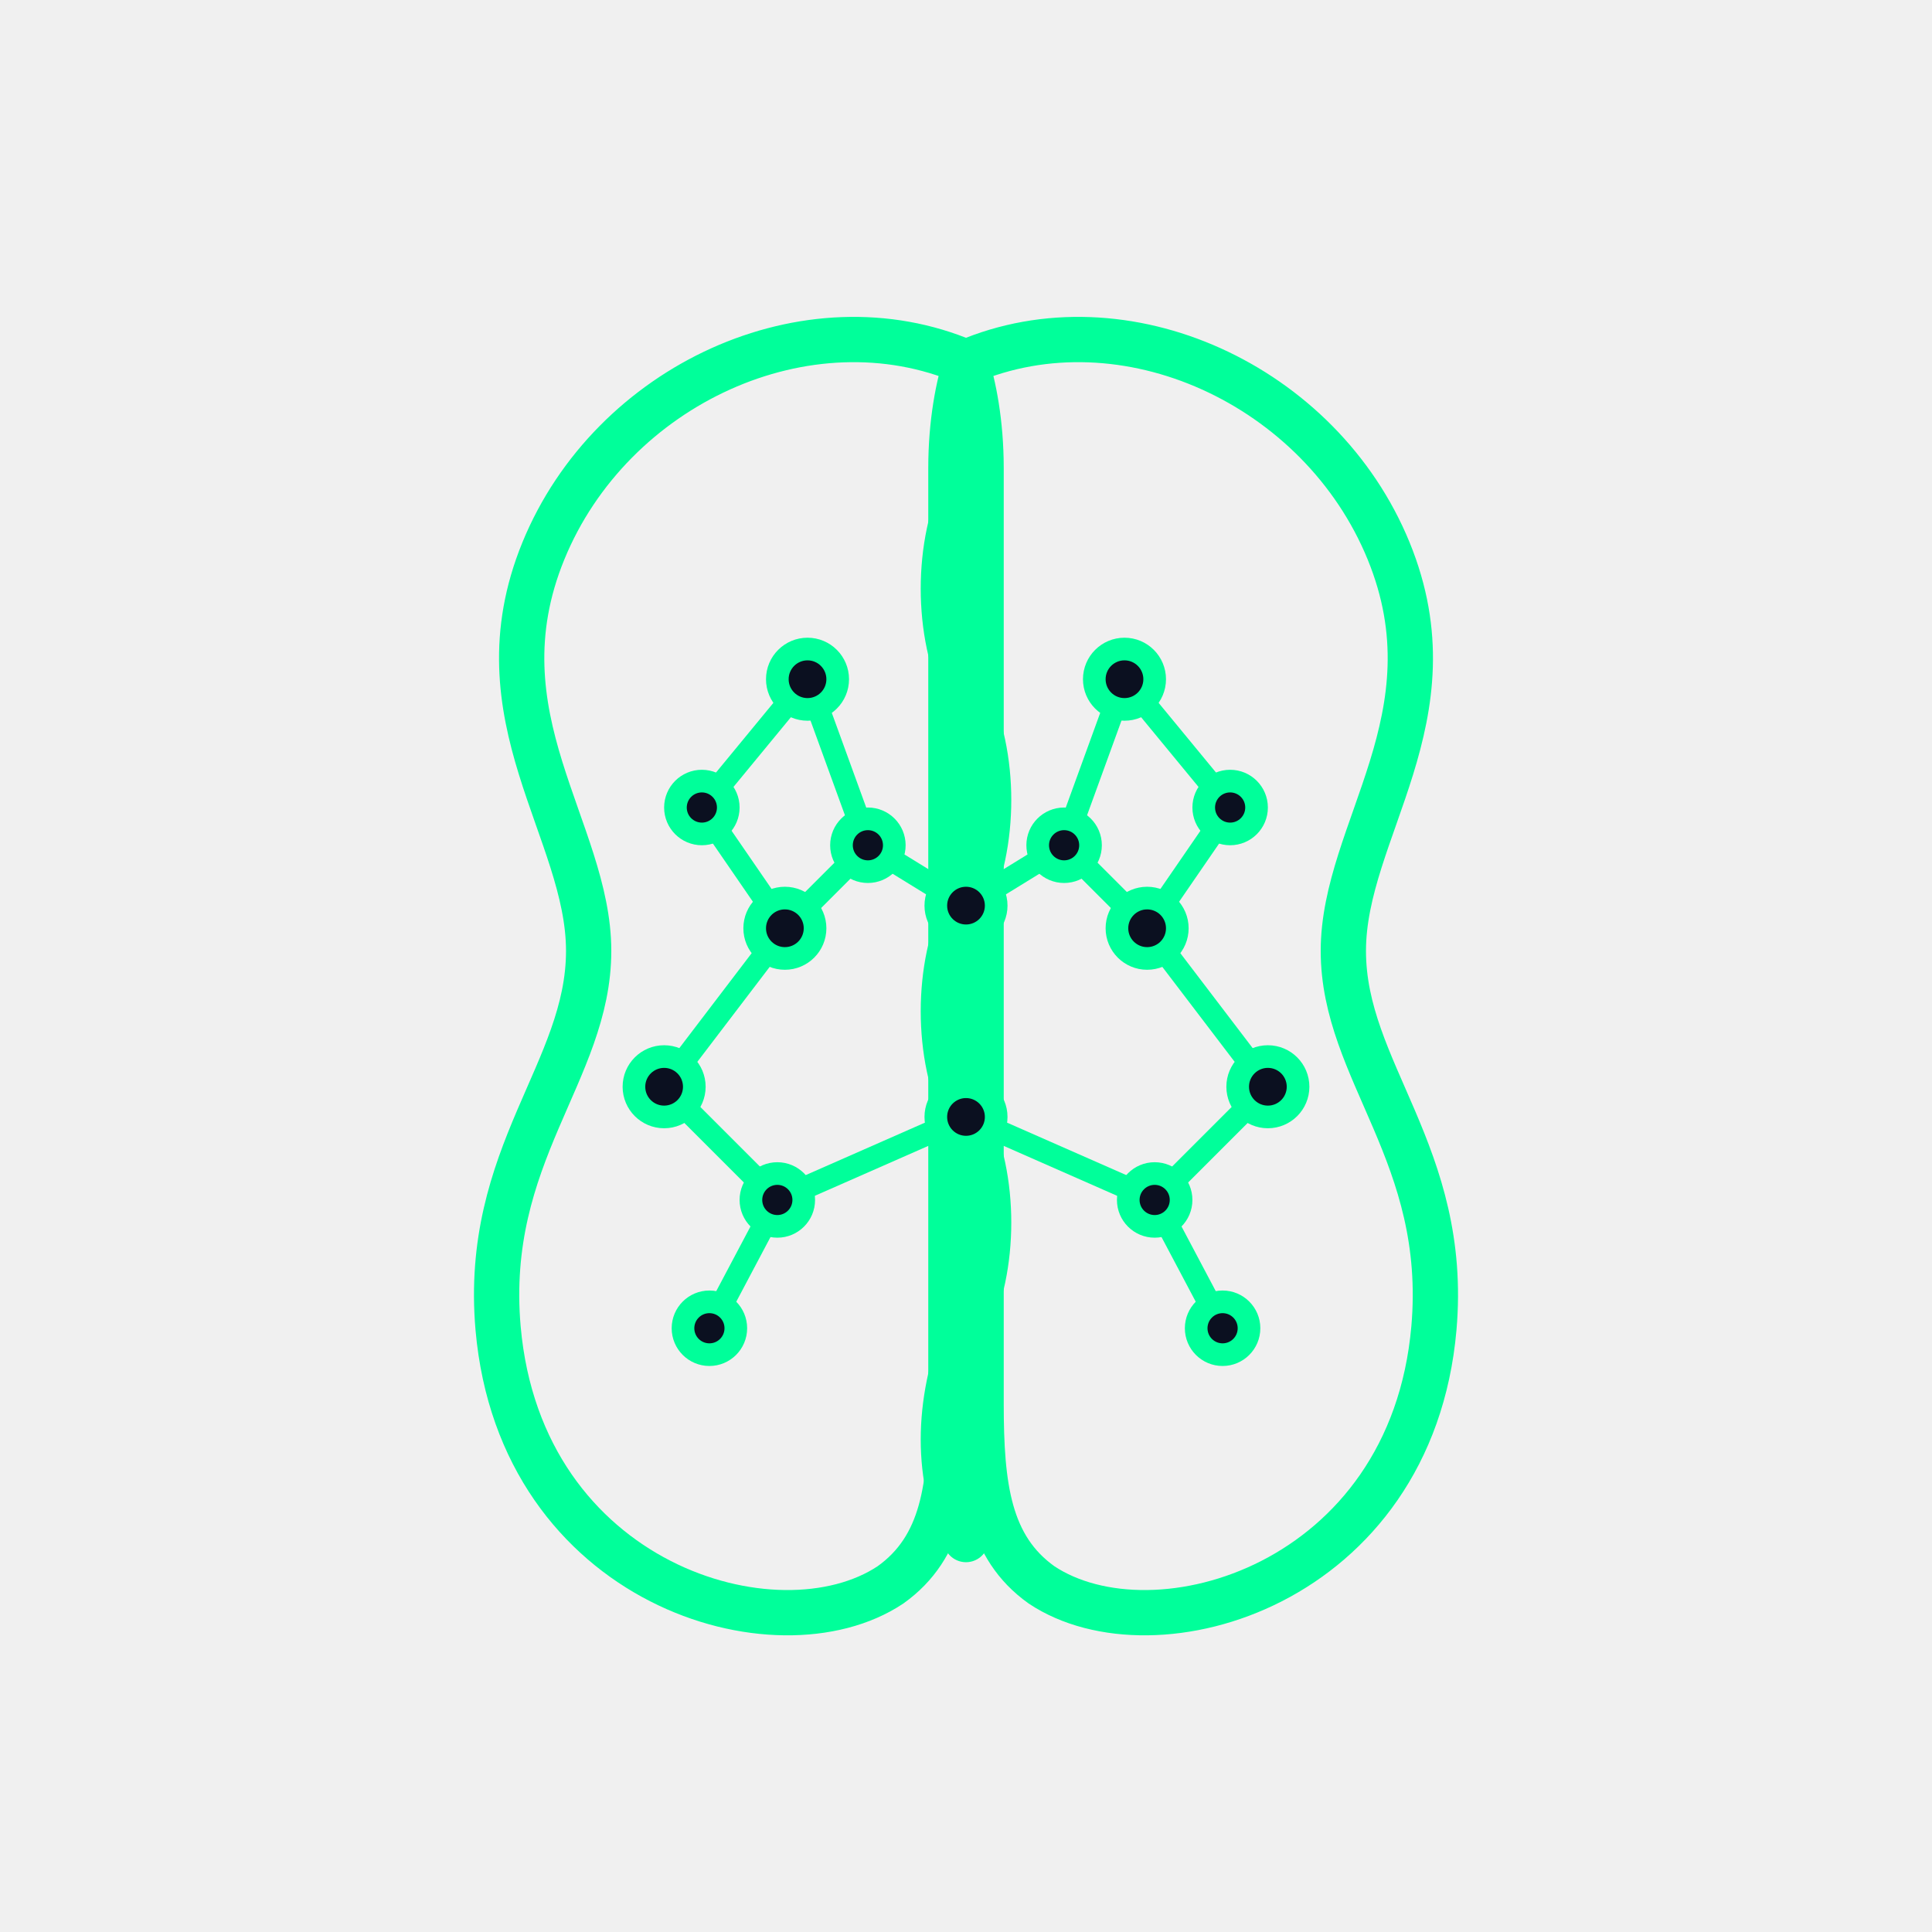
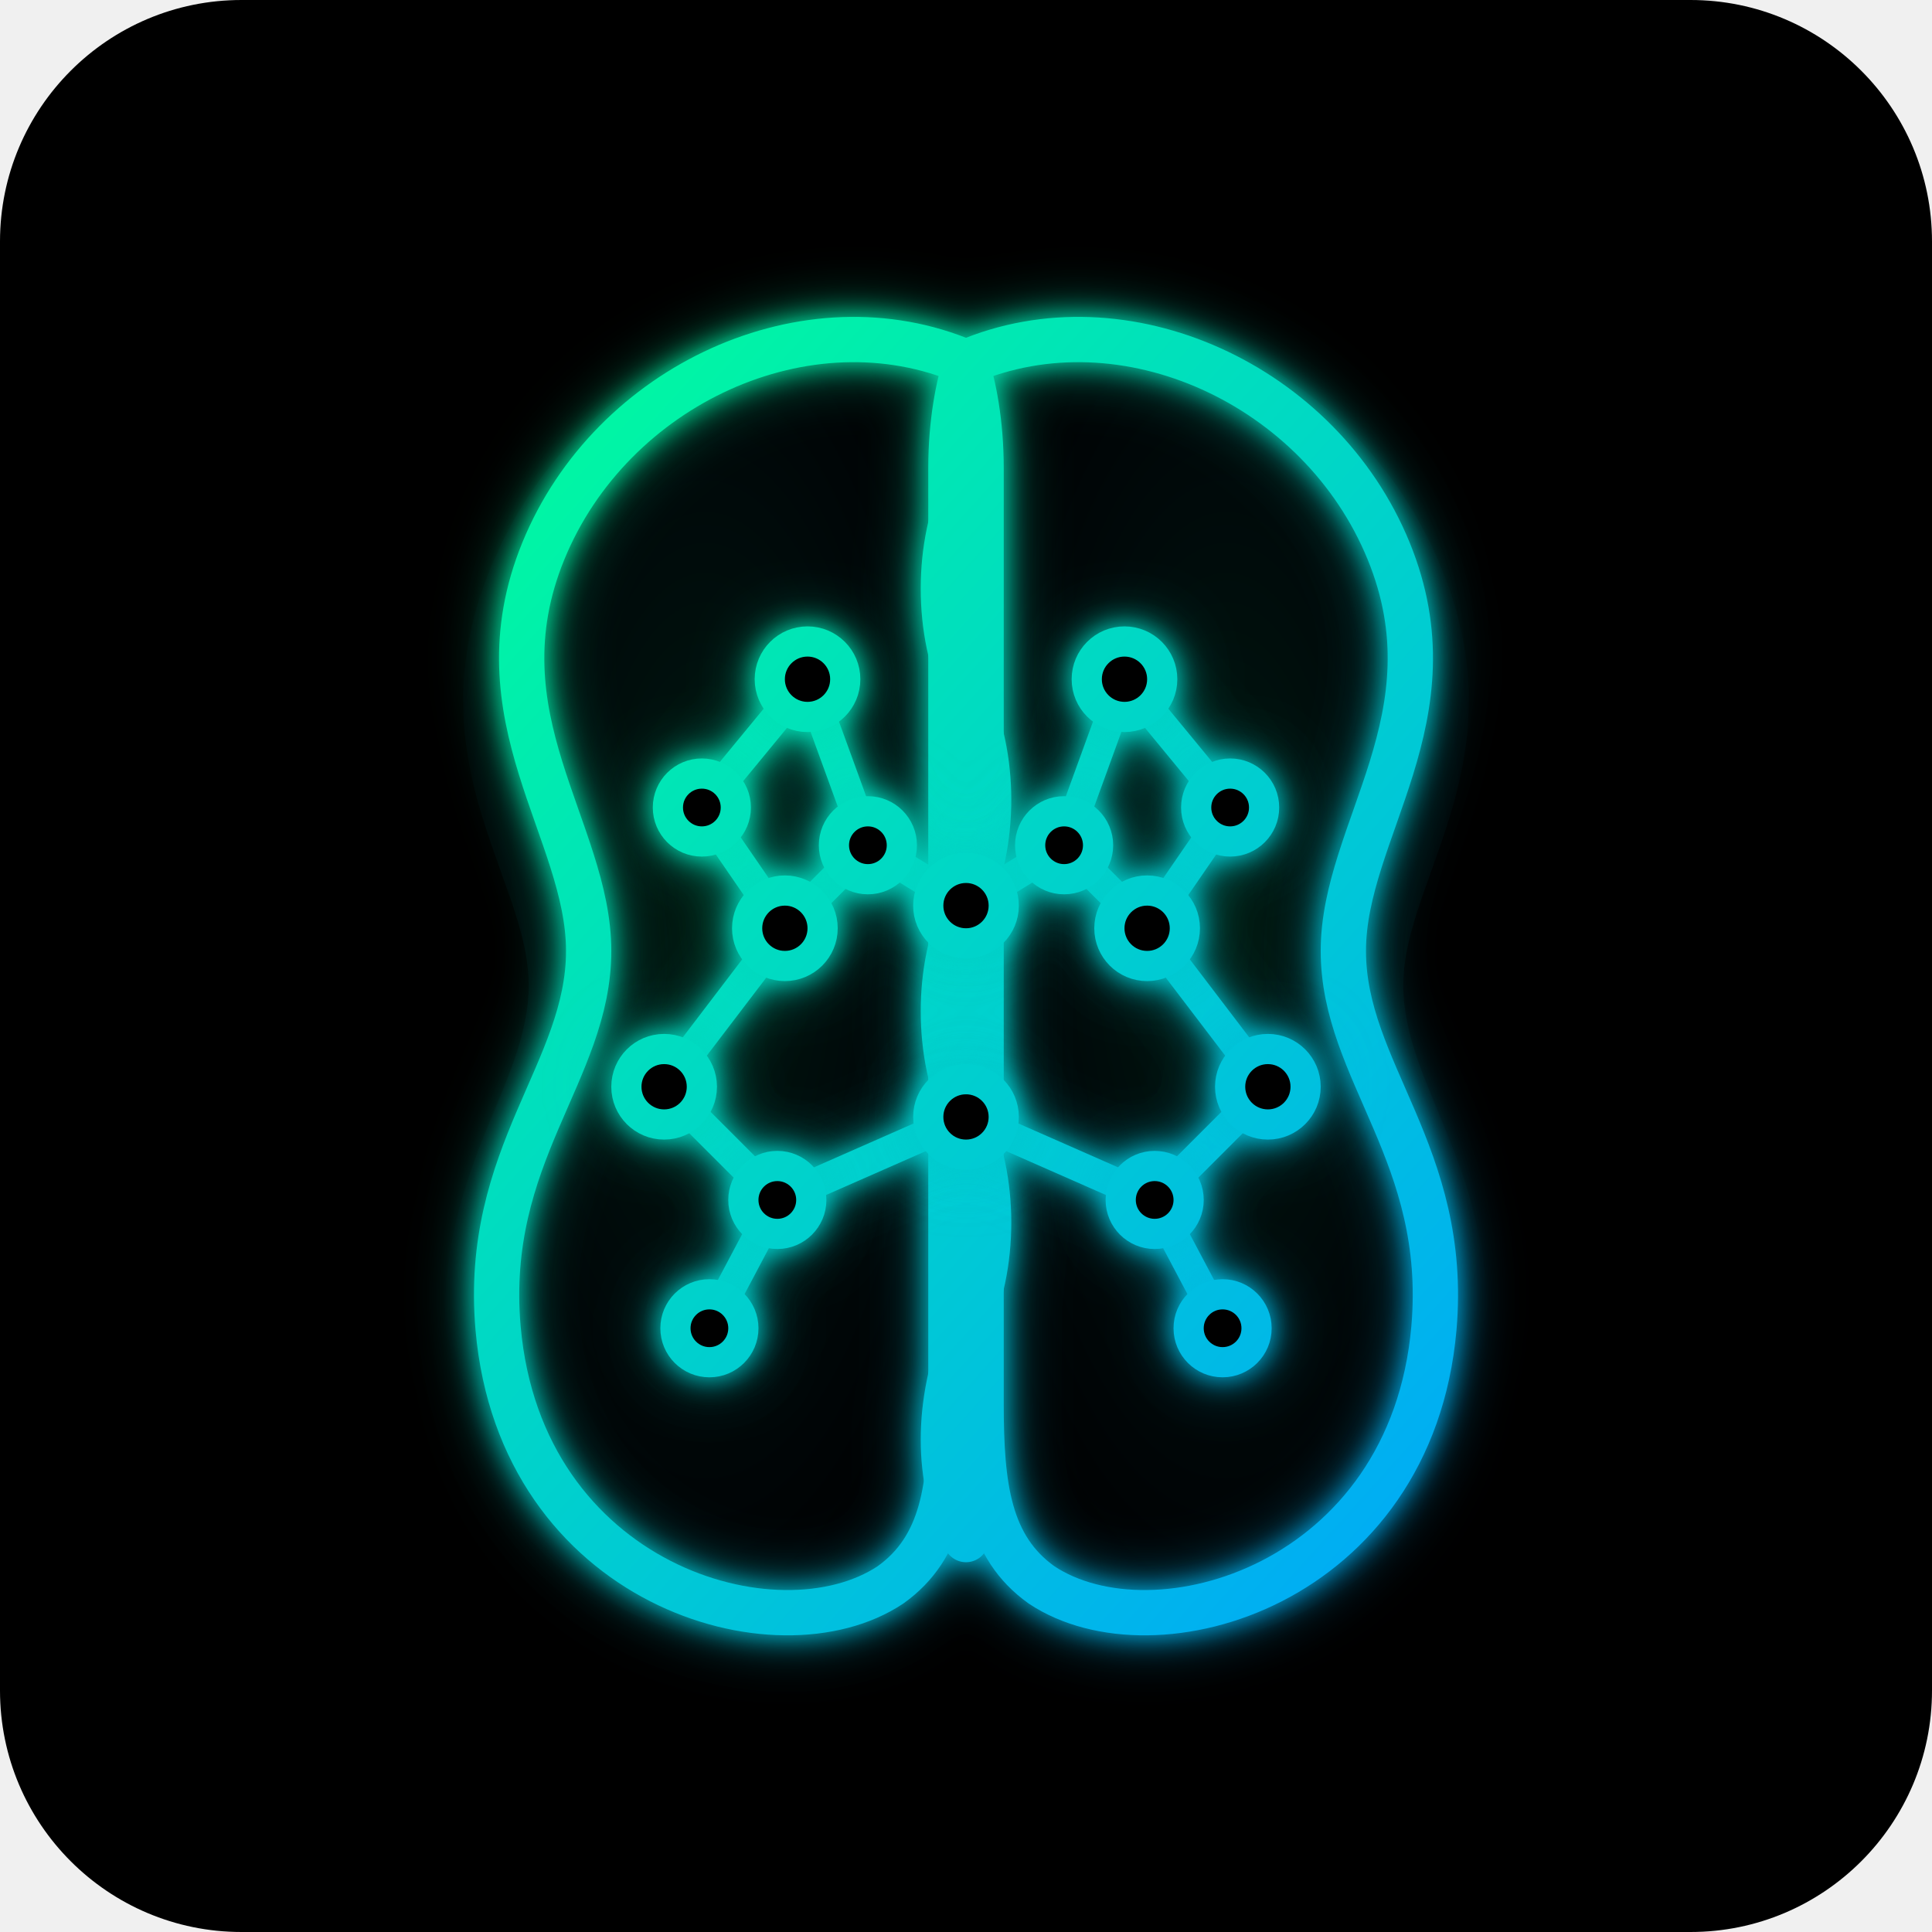
<svg xmlns="http://www.w3.org/2000/svg" viewBox="0 0 512 512">
  <defs>
-     <linearGradient id="grad" x1="90" y1="120" x2="422" y2="420">
+     <style>
+       /* Light mode: white background, dark nodes */
+       @media (prefers-color-scheme: light) {
+         .bg-rect { fill: #ffffff; }
+         .node-fill { fill: #0B1020; }
+       }
+       
+       /* Dark mode: dark background, white nodes */
+       @media (prefers-color-scheme: dark) {
+         .bg-rect { fill: #0B1020; }
+         .node-fill { fill: #ffffff; }
+       }
+     </style>
+     <linearGradient id="nx-grad" x1="90" y1="120" x2="422" y2="420" gradientUnits="userSpaceOnUse">
      <stop offset="0" stop-color="#00FF9A" />
      <stop offset="1" stop-color="#00A3FF" />
    </linearGradient>
+     <filter id="nx-glow" x="-40%" y="-40%" width="180%" height="180%">
+       <feGaussianBlur in="SourceGraphic" stdDeviation="3.5" result="blur1" />
+       <feGaussianBlur in="SourceGraphic" stdDeviation="8" result="blur2" />
+       <feColorMatrix in="blur2" type="matrix" values="1 0 0 0 0                 0 1 0 0 0                 0 0 1 0 0                 0 0 0 0.55 0" result="glow2" />
+       <feMerge>
+         <feMergeNode in="glow2" />
+         <feMergeNode in="blur1" />
+         <feMergeNode in="SourceGraphic" />
+       </feMerge>
+     </filter>
+     <radialGradient id="nx-haze" cx="50%" cy="45%" r="60%">
+       <stop offset="0" stop-color="#00FF9A" stop-opacity="0.10" />
+       <stop offset="1" stop-color="#00A3FF" stop-opacity="0" />
+     </radialGradient>
  </defs>
-   <g fill="none" stroke="url(#grad)" stroke-width="12" stroke-linecap="round">
-     <path d="M256 96 C214 78 162 102 144 146 C126 190 156 220 156 252 C156 284 128 306 132 352 C138 420 206 440 236 420 C250 410 252 394 252 372 L252 124 C252 112 254 102 256 96" />
-     <path d="M256 96 C298 78 350 102 368 146 C386 190 356 220 356 252 C356 284 384 306 380 352 C374 420 306 440 276 420 C262 410 260 394 260 372 L260 124 C260 112 258 102 256 96" />
-     <path d="M256 128 C248 144 248 168 256 184 C264 200 264 224 256 240 C248 256 248 280 256 296 C264 312 264 336 256 352 C248 372 248 392 256 408" />
+   <rect class="bg-rect" width="512" height="512" rx="64" />
+   <path d="M256 86            C208 72 154 98 132 146            C108 198 138 230 140 258            C142 286 116 308 118 354            C122 424 198 452 236 426            C252 414 252 396 252 372            L252 96            C252 92 254 88 256 86Z" fill="url(#nx-haze)" />
+   <path d="M256 86            C304 72 358 98 380 146            C404 198 374 230 372 258            C370 286 396 308 394 354            C390 424 314 452 276 426            C260 414 260 396 260 372            L260 96            C260 92 258 88 256 86Z" fill="url(#nx-haze)" />
+   <g filter="url(#nx-glow)" fill="none" stroke="url(#nx-grad)" stroke-width="12" stroke-linecap="round" stroke-linejoin="round">
+     <path d="M256 96              C214 78 162 102 144 146              C126 190 156 220 156 252              C156 284 128 306 132 352              C138 420 206 440 236 420              C250 410 252 394 252 372              L252 124              C252 112 254 102 256 96" />
+     <path d="M256 96              C298 78 350 102 368 146              C386 190 356 220 356 252              C356 284 384 306 380 352              C374 420 306 440 276 420              C262 410 260 394 260 372              L260 124              C260 112 258 102 256 96" />
+     <path d="M256 128              C248 144 248 168 256 184              C264 200 264 224 256 240              C248 256 248 280 256 296              C264 312 264 336 256 352              C248 372 248 392 256 408" />
  </g>
-   <g stroke="url(#grad)" stroke-width="6" stroke-linecap="round" fill="none">
+   <g filter="url(#nx-glow)" stroke="url(#nx-grad)" stroke-width="8" stroke-linecap="round" stroke-linejoin="round" fill="none">
    <path d="M214 180 L186 214 L208 246 L176 288" />
    <path d="M214 180 L230 224 L208 246" />
    <path d="M176 288 L206 318 L188 352" />
    <path d="M298 180 L326 214 L304 246 L336 288" />
    <path d="M298 180 L282 224 L304 246" />
    <path d="M336 288 L306 318 L324 352" />
    <path d="M230 224 L256 240 L282 224" />
    <path d="M206 318 L256 296 L306 318" />
  </g>
-   <g fill="#0B1020" stroke="url(#grad)" stroke-width="6">
-     <circle cx="214" cy="180" r="8" />
-     <circle cx="186" cy="214" r="7" />
-     <circle cx="230" cy="224" r="7" />
-     <circle cx="208" cy="246" r="8" />
-     <circle cx="176" cy="288" r="8" />
-     <circle cx="206" cy="318" r="7" />
-     <circle cx="188" cy="352" r="7" />
-     <circle cx="298" cy="180" r="8" />
-     <circle cx="326" cy="214" r="7" />
-     <circle cx="282" cy="224" r="7" />
-     <circle cx="304" cy="246" r="8" />
-     <circle cx="336" cy="288" r="8" />
-     <circle cx="306" cy="318" r="7" />
-     <circle cx="324" cy="352" r="7" />
-     <circle cx="256" cy="240" r="8" />
-     <circle cx="256" cy="296" r="8" />
+   <g filter="url(#nx-glow)" class="node-fill" stroke="url(#nx-grad)" stroke-width="8">
+     <circle cx="214" cy="180" r="10" />
+     <circle cx="186" cy="214" r="9" />
+     <circle cx="230" cy="224" r="9" />
+     <circle cx="208" cy="246" r="10" />
+     <circle cx="176" cy="288" r="10" />
+     <circle cx="206" cy="318" r="9" />
+     <circle cx="188" cy="352" r="9" />
+     <circle cx="298" cy="180" r="10" />
+     <circle cx="326" cy="214" r="9" />
+     <circle cx="282" cy="224" r="9" />
+     <circle cx="304" cy="246" r="10" />
+     <circle cx="336" cy="288" r="10" />
+     <circle cx="306" cy="318" r="9" />
+     <circle cx="324" cy="352" r="9" />
+     <circle cx="256" cy="240" r="10" />
+     <circle cx="256" cy="296" r="10" />
  </g>
</svg>
